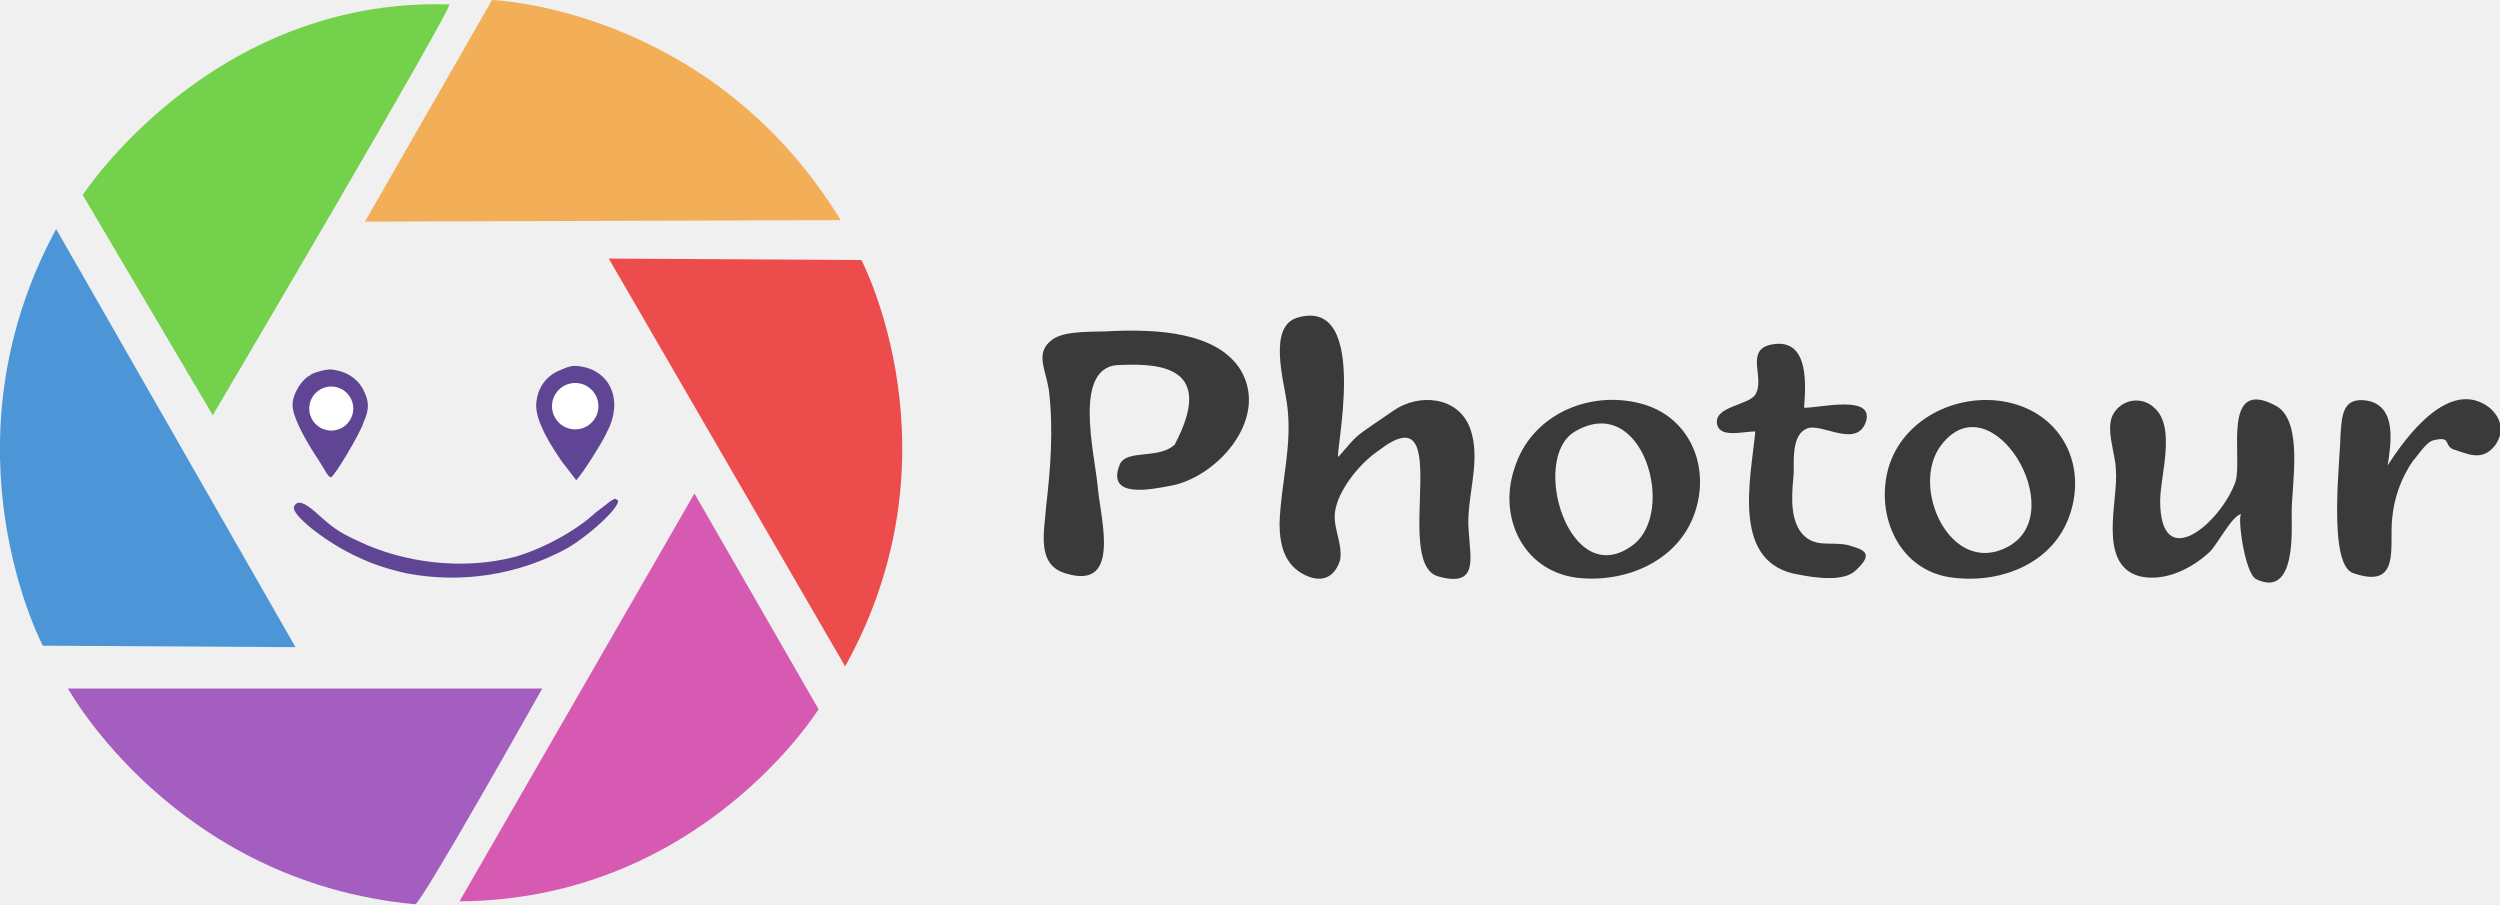
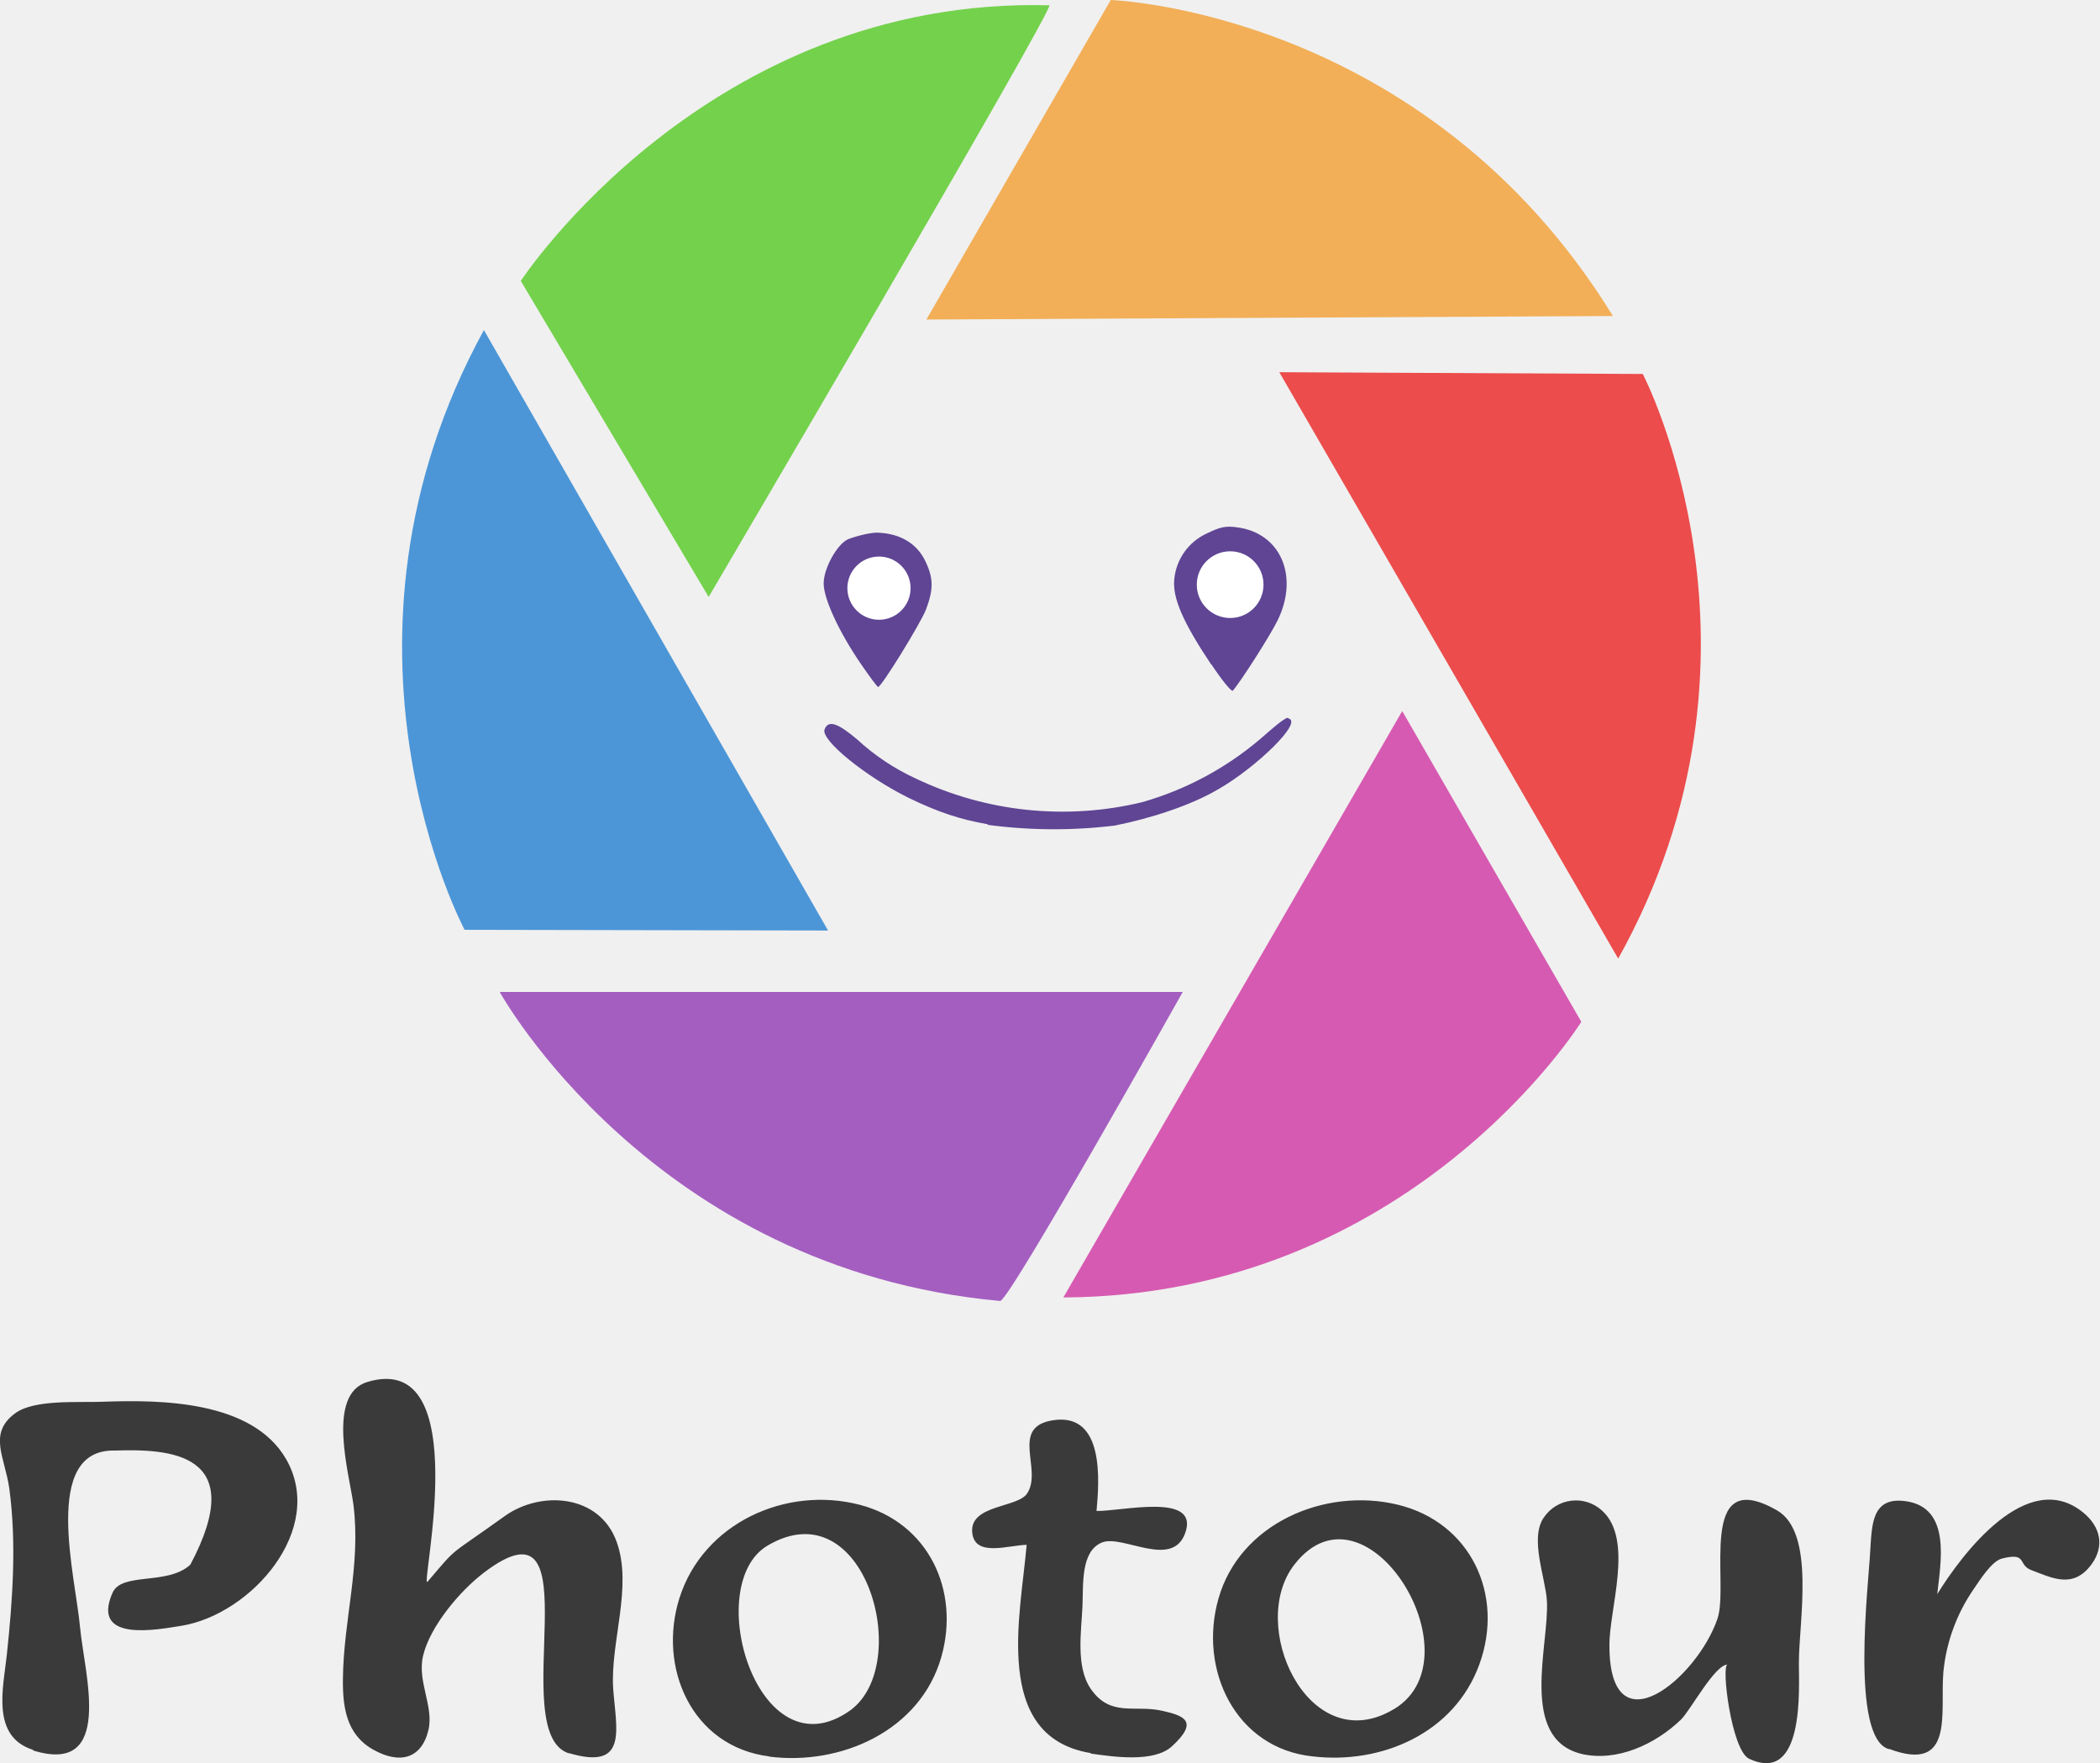
- <svg xmlns="http://www.w3.org/2000/svg" viewBox="0 0 1692 612">
-   <path fill="#74d14c" d="M56 132S143-2 304 3c4 0-160 278-160 278" />
-   <path fill="#f2af58" d="M247 150L333 0s148 5 236 149" />
-   <path fill="#d65ab1" d="M470 334l84 146s-80 129-243 130" />
-   <path fill="#a45ec0" d="M46 466s72 131 235 146c4 0 86-146 86-146z" />
-   <path fill="#ec4c4c" d="M412 175l171 1s69 131-11 275" />
-   <path fill="#4c96d7" d="M200 438l-171-1s-71-134 9-282" />
-   <path d="M275 388c-13-3-23-6-37-13-20-10-41-27-39-32s7-3 15 4c11 10 15 13 28 19 31 15 71 20 106 11 18-5 41-17 55-30 7-5 13-11 14-9 7 1-16 23-33 33a163 163 0 01-109 17zM380 312c-13-19-18-31-17-40s6-17 15-21c7-3 9-4 15-3 20 3 29 23 18 44-3 7-17 29-21 33l-10-13zM210 254c0-1 9-4 14-4 10 1 18 6 22 14s4 13 0 22c-2 7-20 37-22 37s-4-5-8-11c-10-15-18-30-18-38s7-18 12-20" fill="#5f4594" />
+ <svg xmlns="http://www.w3.org/2000/svg" viewBox="0 0 1196 1004">
+   <path d="M296.6 160s106-162 301-157c4 .1-194 337-194 337" fill="#74d14c" />
+   <path d="M527.6 182l105-182s179 6 286 180" fill="#f2af58" />
+   <path d="M798.6 405l102 177s-97 156-295 157" fill="#d65ab1" />
+   <path d="M284.6 565s87 158 285 176c5 .5 104-176 104-176z" fill="#a45ec0" />
+   <path d="M728.6 212l207 1s83 159-14 333" fill="#ec4c4c" />
+   <path d="M471.6 530l-207-.4s-87-162.6 11-341.6" fill="#4c96d7" />
+   <path d="M562.6 469.5c-15.8-2.8-27.8-6.7-45-15-24.7-12.2-50.2-33-48-39s8.3-3 18.5 5.6a129 129 0 0 0 33.6 22.4 194 194 0 0 0 128.8 13.4 180 180 0 0 0 66.9-35.7c7.7-6.7 16-14 16.4-12 8.6 2-18.6 28-39.4 40-16.2 9.7-39.5 17-59.4 21a285 285 0 0 1-72.6-.4zm127.2-91c-16-24-22.2-38-21-48.8a32 32 0 0 1 18.6-25.9c7.6-3.7 10.8-4.4 17.5-3.4 24.6 3.4 35 28 22.7 53-4.4 9-21.5 35.6-25.5 40-.8.7-6.2-6-12.2-15zm-207-71.3c1-.5 11.4-4 17.2-3.8 12.8.5 22.2 6.2 27 16.2s4.6 16.2.4 27.5c-3 7.8-25.4 44.2-27.3 44.2-.4 0-4.8-5.8-9.7-13-12.5-18.2-21.3-37.2-21.3-46s7.8-22.3 13.6-25" fill="#5f4594" />
  <g fill="#fff">
-     <circle cx="224.2" cy="276.5" r="14.9" />
-     <circle cx="389.3" cy="274.9" r="15.7" />
+     <circle cx="500.6" cy="335" r="18" />
+     <circle cx="700.6" cy="333" r="19" />
  </g>
-   <path fill="#3a3a3a" d="M1067 391c-37-5-53-42-42-74 11-36 50-53 85-44 32 8 47 40 38 71-10 35-47 51-81 47zm38-22c30-22 7-104-39-77-31 18-4 109 39 77zm217 22c-36-4-53-41-44-74 10-35 50-53 84-44s50 42 39 75-46 47-79 43zm37-21c43-23-11-113-45-69-22 28 6 90 45 69zm-386 20c-31-10 13-126-40-85-12 8-26 25-29 39-3 12 5 23 3 35-4 13-14 16-26 9s-15-20-15-34c1-28 9-53 5-81-2-15-13-52 7-58 51-15 24 98 28 94 15-17 8-11 37-31 17-12 44-10 52 12s-3 47-1 69c1 19 7 39-21 31zm245-1c-47-7-33-65-30-97-9 0-25 5-26-6s22-12 26-19c7-11-8-31 12-34 25-4 22 29 21 43 11 0 47-9 42 9-6 19-30 1-40 5s-9 20-9 30c-1 12-3 28 4 39 9 13 21 7 33 10 10 3 18 5 5 17-8 8-28 5-38 3zm230 1c-29-8-14-52-16-72 0-11-8-29-1-39s20-10 27-3c15 13 4 46 4 63 0 50 41 15 51-13 5-16-10-72 28-51 18 11 10 53 10 72 0 12 3 58-24 45-8-4-13-44-10-44-6 0-17 22-22 26-12 11-30 20-47 16zm-727-2c-20-6-14-29-13-45 3-26 5-52 2-78-2-15-10-26 2-35 9-7 31-5 42-6 27-1 70 0 86 27 19 33-17 73-49 78-11 2-43 9-33-15 5-10 26-3 37-13 28-53-10-55-36-54-34-1-18 60-16 83 2 22 16 70-22 58zm872 0c-18-5-9-78-9-93 1-13 1-26 17-24 22 3 17 30 15 44 12-19 42-60 69-39 8 7 10 16 4 25-9 12-19 6-29 3-6-3-1-9-13-6-5 1-11 11-14 14a82 82 0 00-14 39c-2 19 6 48-26 37z" />
+   <path d="M438 1000.4c-44-5.6-63.6-50.6-51-90.3 13.5-42.4 60.4-64 102.7-53 39 10.2 57.2 48.7 46.4 86.7-12 42-57.2 62-98.2 56.7zm46.5-26.4c35.8-26.7 8-126.4-47.3-93.7-38 22.4-5.4 131.7 47.3 93.7zm263 26.4c-44-4.7-65-49.5-53.6-89.7 12-42.8 60.4-63.7 102-53.7s61 51.2 46.7 90.8-56 57.2-95 52.6zm44.2-25.7c52.8-27.3-13-136.6-54.4-83.7-27 34.3 7.2 109.2 54.4 83.7zm-467.6 24c-37-11.5 16.3-152.5-48.7-102.8-13.6 10.4-30.4 30.4-34.4 47-3.6 14.6 6.2 29 3 42.5-4 16.6-16.6 19.6-31.7 11s-17.2-24.2-17-40.3c.4-34 10.3-64.4 6-99-2.3-17.4-15.7-63 8-70 62-18.5 29.6 119.2 34.2 113.8 18-21 10-13 44-37.4 20.6-14.7 54-12.4 63.7 14.7 9.2 25.4-3.6 57-2 83.3 1.6 23.3 9 47.2-25.3 37zm297-.2c-56.4-9.4-39.7-79-36.4-118.6-10.5.2-29.6 7.2-31-7-1.5-16 26-14 31.3-22.3 9-13.7-10.3-38 15-41.7 29.3-4.3 26 35.2 24.5 51.7 14 .3 56.8-10.3 51 11-6.5 23.3-36 2-48 7s-10.5 23.6-11 36c-.6 14.4-4 34.6 4.7 47.3 11.2 16.3 25 9 40.6 12.5 12 2.7 21.5 5.7 5.7 20.2-10.2 9.5-33.7 6-46.2 4.2zm279.3.4c-35.5-9-18-62.2-19.4-87-.7-13-10-35.6-1.8-47.5a22 22 0 0 1 33.2-4c18.3 16.5 4 56 4.2 77 .1 60.2 50 18.4 61.5-15.3 7-20-12.2-88.3 34-61.8 22 12.7 12.4 63.2 12.4 87 0 14.3 3.4 69.4-28.4 54.4-10-4.7-16-53.6-12.2-53.6-7.3 0-21.2 26.2-26.6 31.4-14.6 14-36.5 24.3-57 19.4zm-881.5-2.2c-24.2-7.6-17-35.5-15-54.3 3.3-31 5.6-63.5 1.4-94.6C2.8 830-7 816.5 8.6 805c11-8.2 36.8-6 50-6.6 33-1.2 85-.7 104.3 32.6 23 40-19.8 88.5-59.5 95-13 2-52 10-39.3-18.8 5.3-12 31.3-4 44.3-16 34-64-12-66-43-65-42-1-22.3 72-19.8 100.8 2.4 26 19.8 84.5-26.8 70zm1057-.4c-22.3-6-11.7-94.3-10.8-112.3 1-15.6.8-31.5 20-29 26.7 3.5 20 35.8 18.2 53 14-22.7 51.2-72.4 83-46.6 9.7 7.8 12.7 19 4.8 29.7-10.5 14.2-22.7 7.5-34.2 3.2-8-3-2-10.3-16.7-6.6-6 1.5-12.8 12.6-16 17.2a100 100 0 0 0-17.4 47.4c-2 23 6.7 58-31 43.8z" fill="#3a3a3a" />
</svg>
